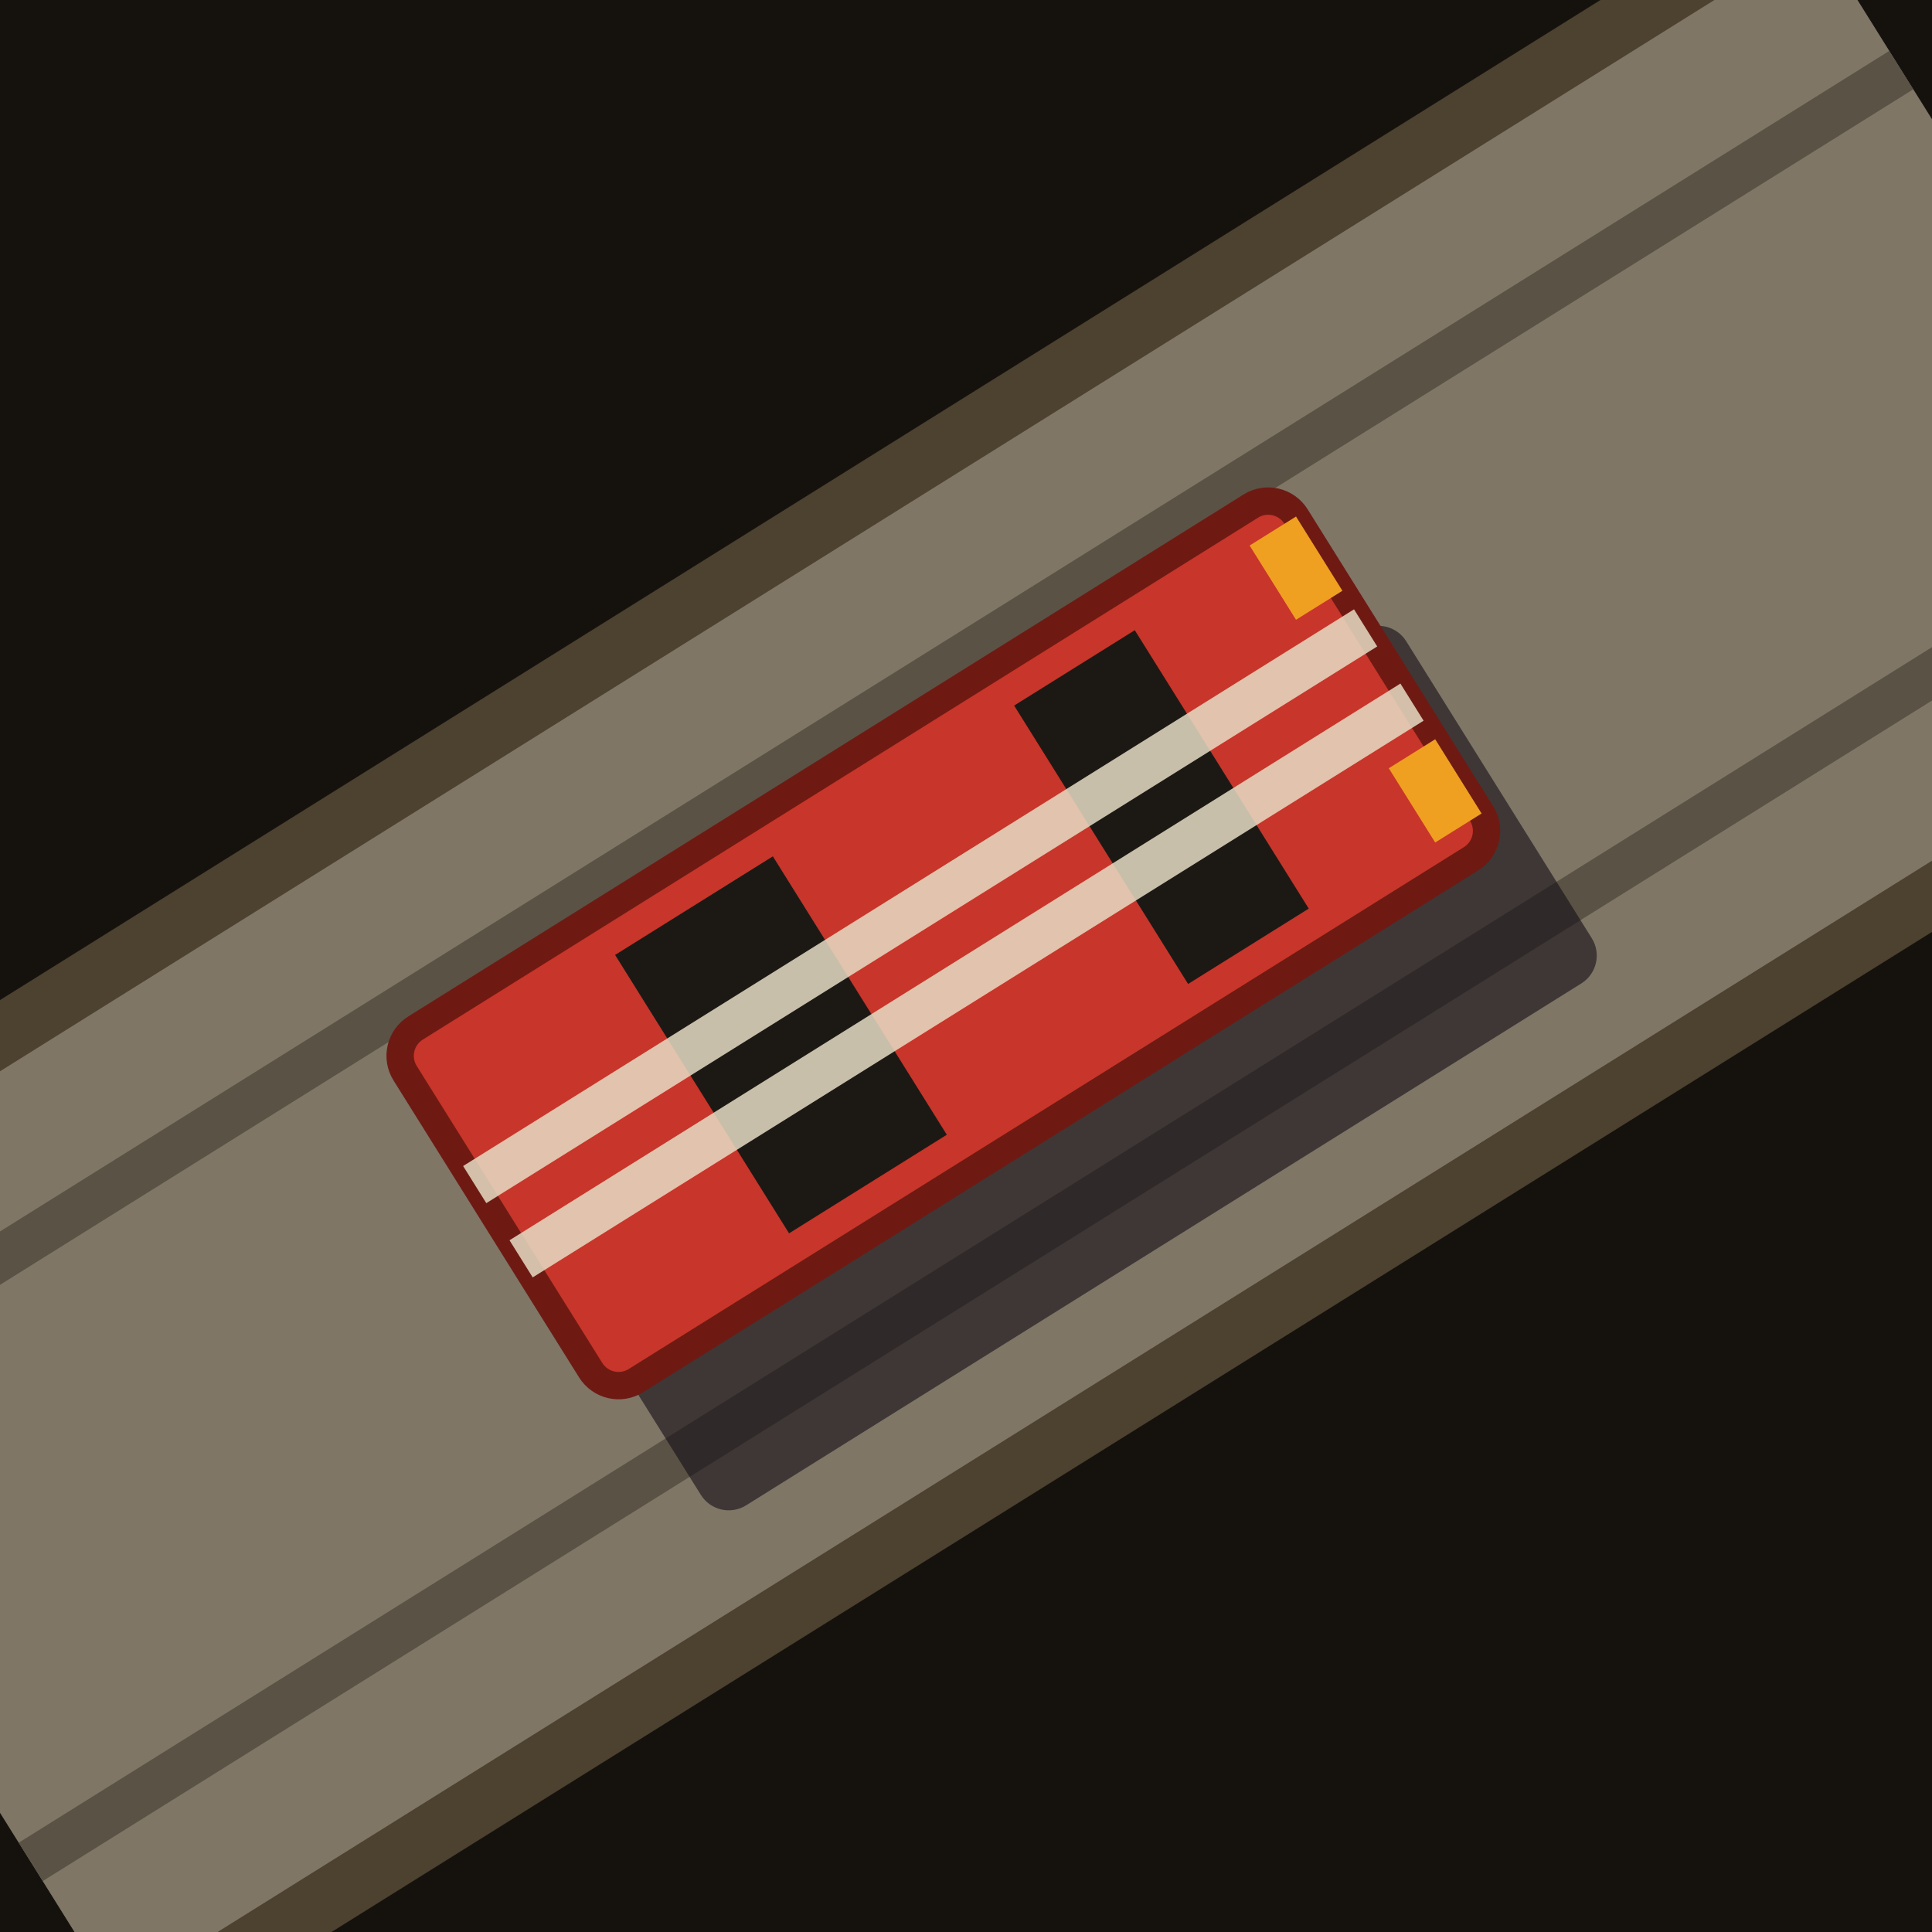
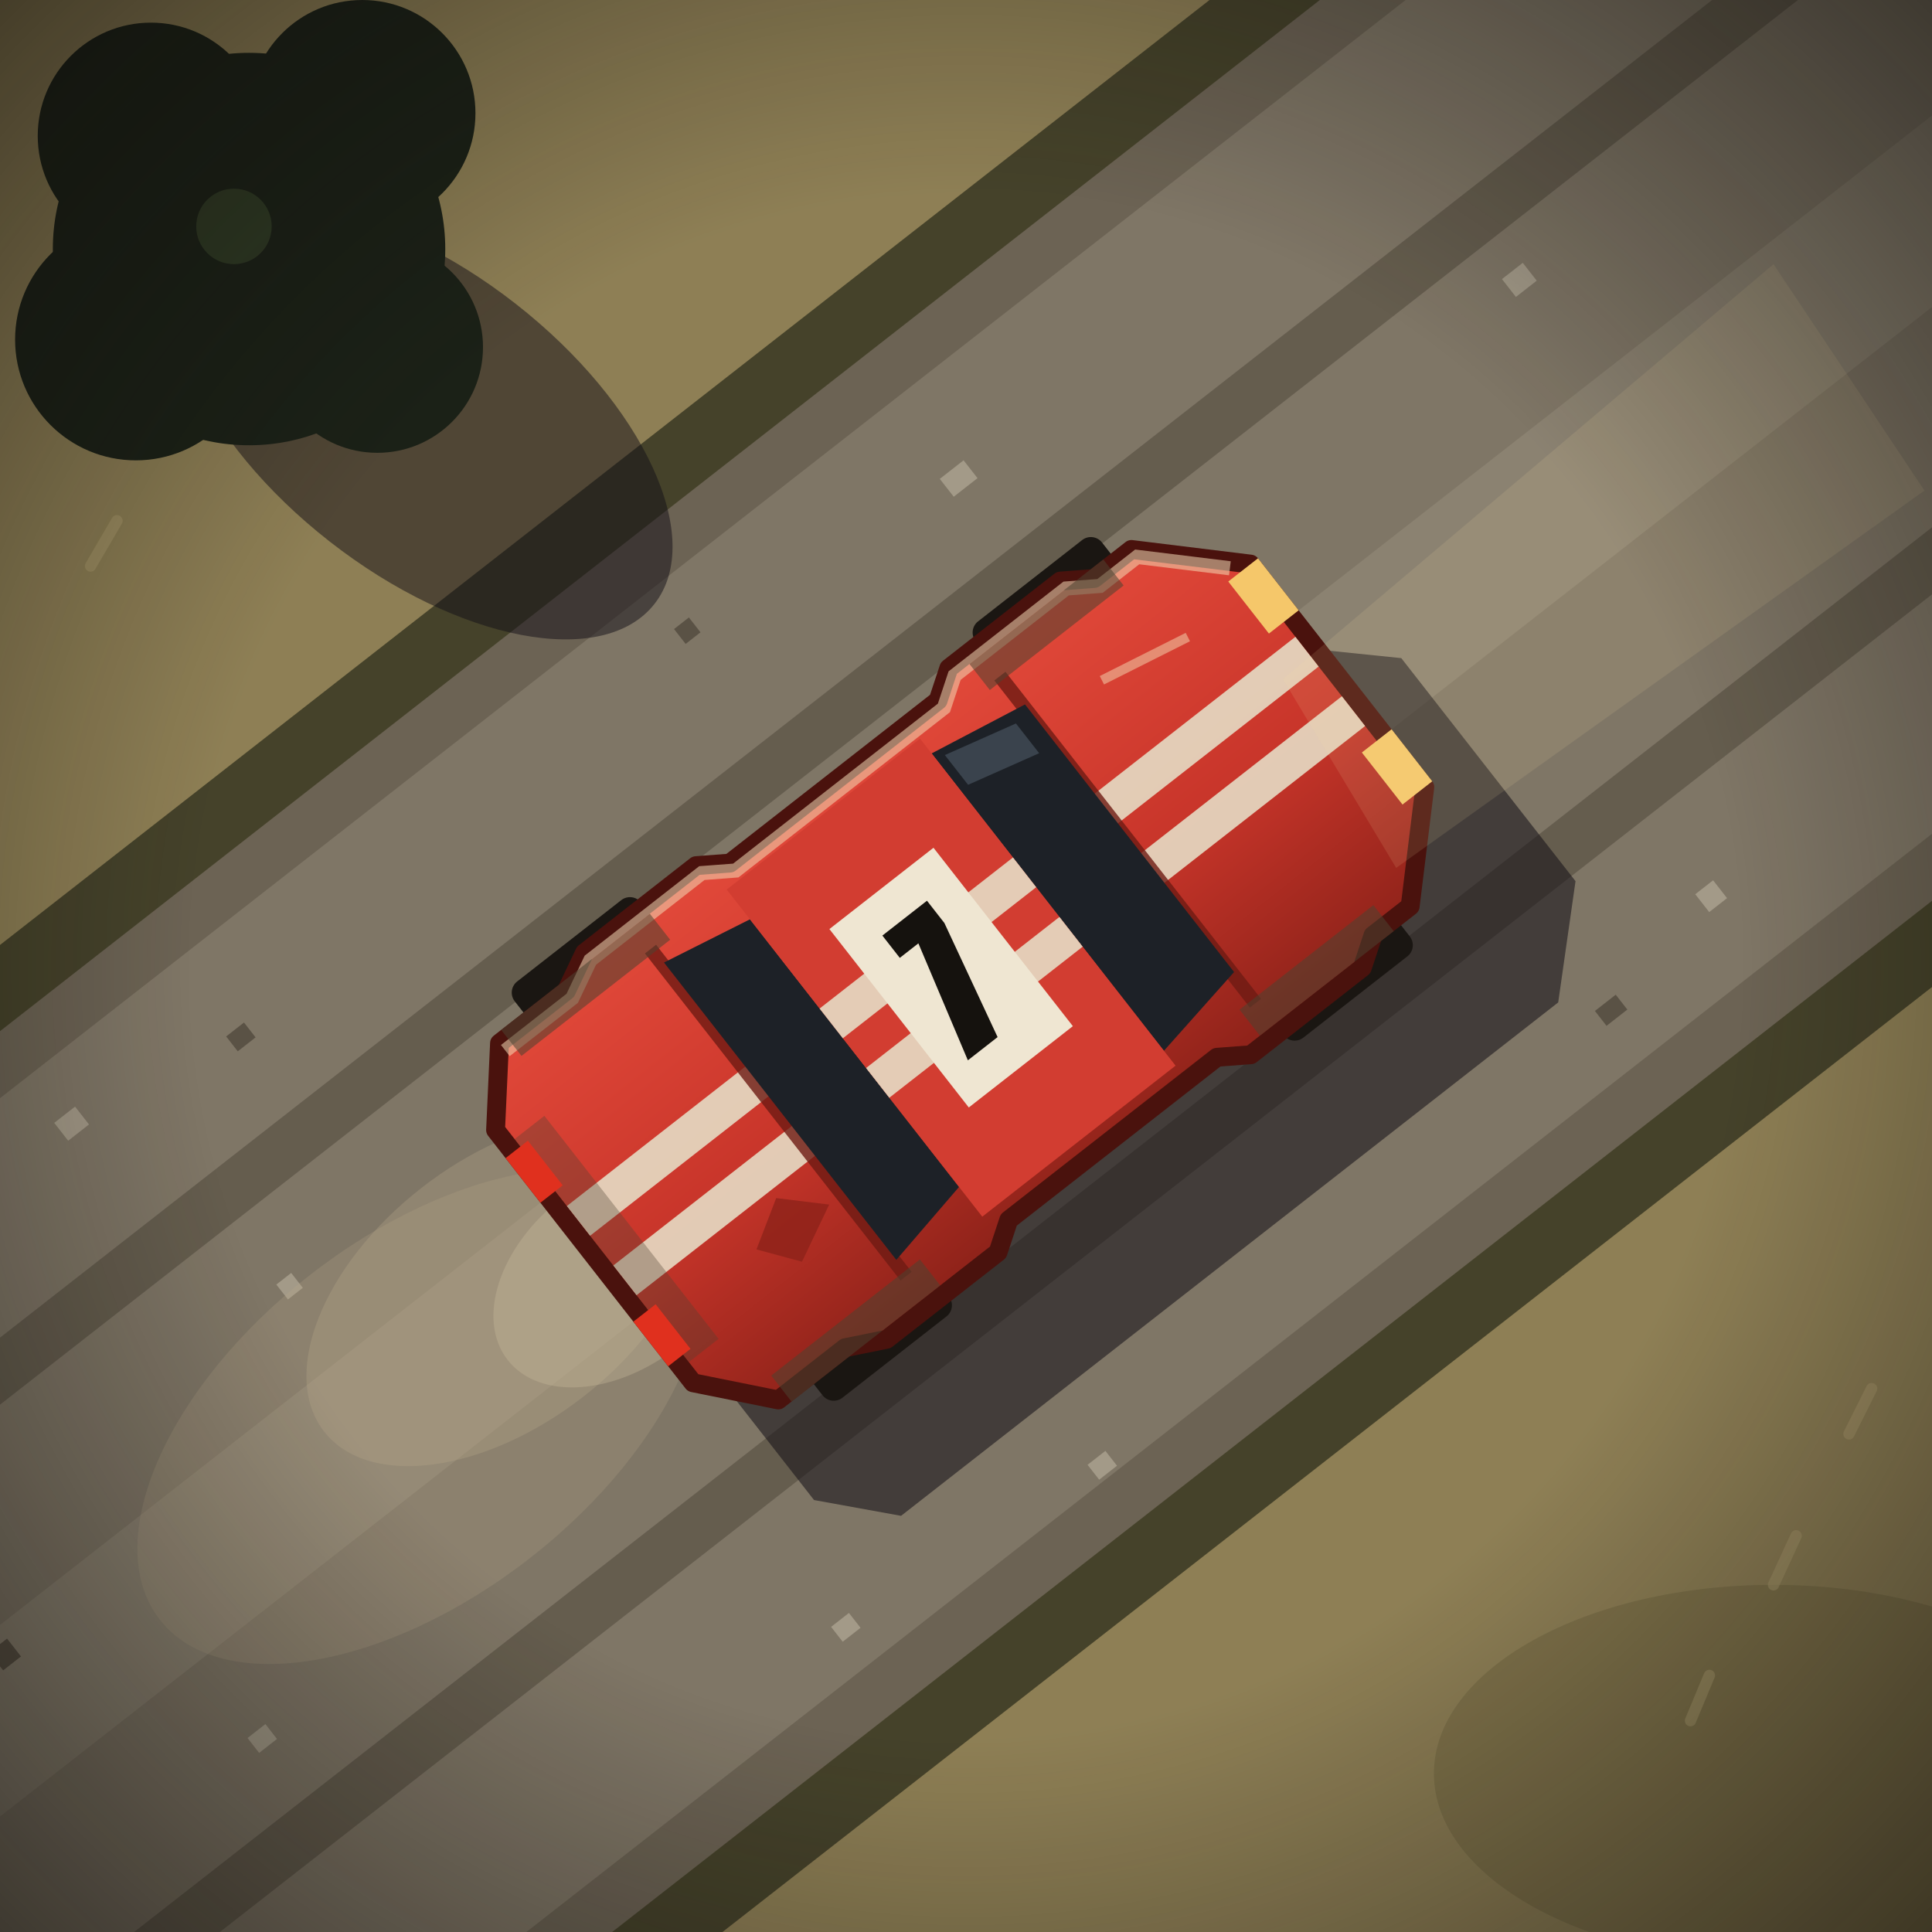
<svg xmlns="http://www.w3.org/2000/svg" viewBox="0 0 512 512">
-   <rect width="512" height="512" fill="#15120e" />
-   <g transform="rotate(-32 256 256)">
-     <rect x="-80" y="128" width="672" height="256" fill="#4d4130" />
-     <rect x="-80" y="144" width="672" height="224" fill="#7f7666" />
-     <rect x="-80" y="180" width="672" height="12" fill="#4a4337" opacity="0.7" />
-     <rect x="-80" y="320" width="672" height="12" fill="#4a4337" opacity="0.7" />
+   <defs>
+     <linearGradient id="body" x1="0" y1="0" x2="0" y2="1">
+       <stop offset="0" stop-color="#e2493a" />
+       <stop offset="0.55" stop-color="#c8352a" />
+       <stop offset="1" stop-color="#8d2219" />
+     </linearGradient>
+     <radialGradient id="vig" cx="0.5" cy="0.5" r="0.72">
+       <stop offset="0.55" stop-color="#0d0b08" stop-opacity="0" />
+       <stop offset="1" stop-color="#0d0b08" stop-opacity="0.6" />
+     </radialGradient>
+     <linearGradient id="dust" x1="0" y1="0" x2="1" y2="0">
+       <stop offset="0" stop-color="#b9a98a" stop-opacity="0" />
+       <stop offset="1" stop-color="#b9a98a" stop-opacity="0.5" />
+     </linearGradient>
+   </defs>
+   <rect width="512" height="512" fill="#8e7f55" />
+   <g fill="#6f6640" opacity="0.5">
+     <ellipse cx="80" cy="420" rx="70" ry="40" />
+     <ellipse cx="440" cy="90" rx="60" ry="34" />
+     <ellipse cx="470" cy="470" rx="90" ry="50" />
  </g>
-   <g transform="translate(250 250) rotate(-32) scale(1.45)">
-     <rect x="-96" y="-38" width="192" height="76" rx="6" fill="#120e16" opacity="0.6" transform="translate(5 30)" />
-     <rect x="-96" y="-38" width="192" height="76" rx="6" fill="#c8352a" />
-     <rect x="-96" y="-38" width="192" height="76" rx="6" fill="none" stroke="#6e1a13" stroke-width="5" />
-     <rect x="-52" y="-30" width="34" height="60" fill="#1c1915" />
-     <rect x="34" y="-30" width="26" height="60" fill="#1c1915" />
-     <rect x="-96" y="-12" width="192" height="8" fill="#e6dcc4" opacity="0.85" />
-     <rect x="-96" y="4" width="192" height="8" fill="#e6dcc4" opacity="0.85" />
-     <rect x="86" y="-32" width="10" height="16" fill="#f0a020" />
-     <rect x="86" y="16" width="10" height="16" fill="#f0a020" />
+   <g stroke="#a8986a" stroke-width="3" stroke-linecap="round" opacity="0.6">
+     <path d="M30 60l6 -14M52 92l5 -12M24 150l7 -12M470 420l6 -13M448 456l5 -12M490 380l6 -12M60 480l6 -13M110 500l5 -12" />
  </g>
+   <g transform="rotate(-38 256 256)">
+     <rect x="-200" y="94" width="912" height="324" fill="#45422a" />
+     <rect x="-200" y="112" width="912" height="288" fill="#6c6354" />
+     <rect x="-200" y="126" width="912" height="260" fill="#7f7666" />
+     <rect x="-200" y="236" width="912" height="40" fill="#938a78" opacity="0.6" />
+     <rect x="-200" y="176" width="912" height="14" fill="#5a5245" opacity="0.7" />
+     <rect x="-200" y="322" width="912" height="14" fill="#5a5245" opacity="0.7" />
+     <g fill="#a39a88">
+       <rect x="40" y="140" width="7" height="6" />
+       <rect x="120" y="372" width="6" height="5" />
+       <rect x="330" y="150" width="8" height="6" />
+       <rect x="420" y="360" width="6" height="6" />
+       <rect x="-20" y="300" width="6" height="5" />
+       <rect x="480" y="200" width="7" height="6" />
+       <rect x="200" y="380" width="6" height="5" />
+       <rect x="60" y="210" width="5" height="5" />
+     </g>
+     <g fill="#5a5245">
+       <rect x="90" y="150" width="6" height="5" />
+       <rect x="380" y="368" width="7" height="5" />
+       <rect x="250" y="138" width="5" height="5" />
+       <rect x="-60" y="240" width="6" height="6" />
+     </g>
+   </g>
+   <ellipse cx="112" cy="112" rx="78" ry="40" transform="rotate(38 112 112)" fill="#120e16" opacity="0.5" />
+   <g fill="#1b2117">
+     <circle cx="66" cy="66" r="52" />
+     <circle cx="36" cy="90" r="32" />
+     <circle cx="96" cy="30" r="30" />
+     <circle cx="100" cy="92" r="28" />
+     <circle cx="40" cy="36" r="30" />
+   </g>
+   <circle cx="62" cy="60" r="10" fill="#2f3a24" />
+   <g transform="translate(256 256) rotate(-38) scale(1.25)">
+     <ellipse cx="-150" cy="4" rx="70" ry="38" fill="#b9a98a" opacity="0.22" />
+     <ellipse cx="-120" cy="-6" rx="48" ry="28" fill="#b9a98a" opacity="0.3" />
+     <ellipse cx="-98" cy="6" rx="30" ry="20" fill="#c9b99a" opacity="0.35" />
+   </g>
+   <g transform="translate(292 284) rotate(-38) scale(1.3 1.25)">
+     <path d="M-100 -34 L-88 -48 L82 -48 L100 -30 L100 30 L82 48 L-88 48 L-100 34 Z" fill="#120e16" opacity="0.55" />
+   </g>
+   <g transform="translate(256 256) rotate(-38) scale(1.25)">
+     <g fill="#1a1612">
+       <rect x="-80" y="-56" width="34" height="18" rx="3" />
+       <rect x="-80" y="38" width="34" height="18" rx="3" />
+       <rect x="44" y="-56" width="34" height="18" rx="3" />
+       <rect x="44" y="38" width="34" height="18" rx="3" />
+     </g>
+     <path d="M-100 -34 L-88 -48 L-70 -48 L-62 -52 L-32 -52 L-26 -48 L30 -48 L36 -52 L66 -52 L72 -48 L82 -48 L100 -30 L100 30 L82 48 L72 48 L66 52 L36 52 L30 48 L-26 48 L-32 52 L-62 52 L-70 48 L-88 48 L-100 34 Z" fill="url(#body)" stroke="#4a120d" stroke-width="4" stroke-linejoin="round" />
+     <path d="M-88 -46 L-70 -46 L-62 -50 L-32 -50 L-26 -46 L30 -46 L36 -50 L66 -50 L72 -46 L82 -46 L96 -32" fill="none" stroke="#f3d9b4" stroke-width="3" opacity="0.55" />
+     <rect x="-98" y="-12" width="196" height="8" fill="#e6dcc4" opacity="0.9" />
+     <rect x="-98" y="4" width="196" height="8" fill="#e6dcc4" opacity="0.9" />
+     <rect x="42" y="-44" width="3" height="88" fill="#6e1a13" opacity="0.8" />
+     <rect x="-52" y="-44" width="3" height="88" fill="#6e1a13" opacity="0.8" />
+     <path d="M22 -40 L44 -36 L44 36 L22 40 Z" fill="#1d2127" />
+     <path d="M-30 -36 L-50 -40 L-50 40 L-30 36 Z" fill="#1d2127" />
+     <path d="M24 -38 L40 -34 L40 -26 L24 -30 Z" fill="#4d5a66" opacity="0.6" />
+     <rect x="-30" y="-44" width="52" height="88" fill="#d23d31" />
+     <rect x="-30" y="-12" width="52" height="8" fill="#e6dcc4" opacity="0.9" />
+     <rect x="-30" y="4" width="52" height="8" fill="#e6dcc4" opacity="0.9" />
+     <rect x="-18" y="-24" width="28" height="48" fill="#efe6d2" />
+     <path d="M-10 -16 L2 -16 L2 -10 L-4 16 L-12 16 L-5 -10 L-10 -10 Z" fill="#15120e" />
+     <g fill="#4d4130" opacity="0.55">
+       <rect x="-86" y="-50" width="40" height="7" />
+       <rect x="-86" y="43" width="40" height="7" />
+       <rect x="40" y="-50" width="36" height="7" />
+       <rect x="40" y="43" width="36" height="7" />
+       <rect x="-98" y="-30" width="8" height="60" opacity="0.6" />
+     </g>
+     <path d="M-72 20 l10 -6 l8 8 l-12 6 z" fill="#8d2219" opacity="0.8" />
+     <path d="M60 -30 l20 4" stroke="#f3d9b4" stroke-width="2" opacity="0.5" />
+     <rect x="94" y="-30" width="8" height="14" fill="#f5c76a" />
+     <rect x="94" y="16" width="8" height="14" fill="#f5c76a" />
+     <rect x="-102" y="-28" width="6" height="12" fill="#e0301e" />
+     <rect x="-102" y="16" width="6" height="12" fill="#e0301e" />
+   </g>
+   <path d="M340 180 L470 70 L510 130 L370 230 Z" fill="#f5d9a0" opacity="0.12" />
+   <rect width="512" height="512" fill="url(#vig)" />
</svg>
